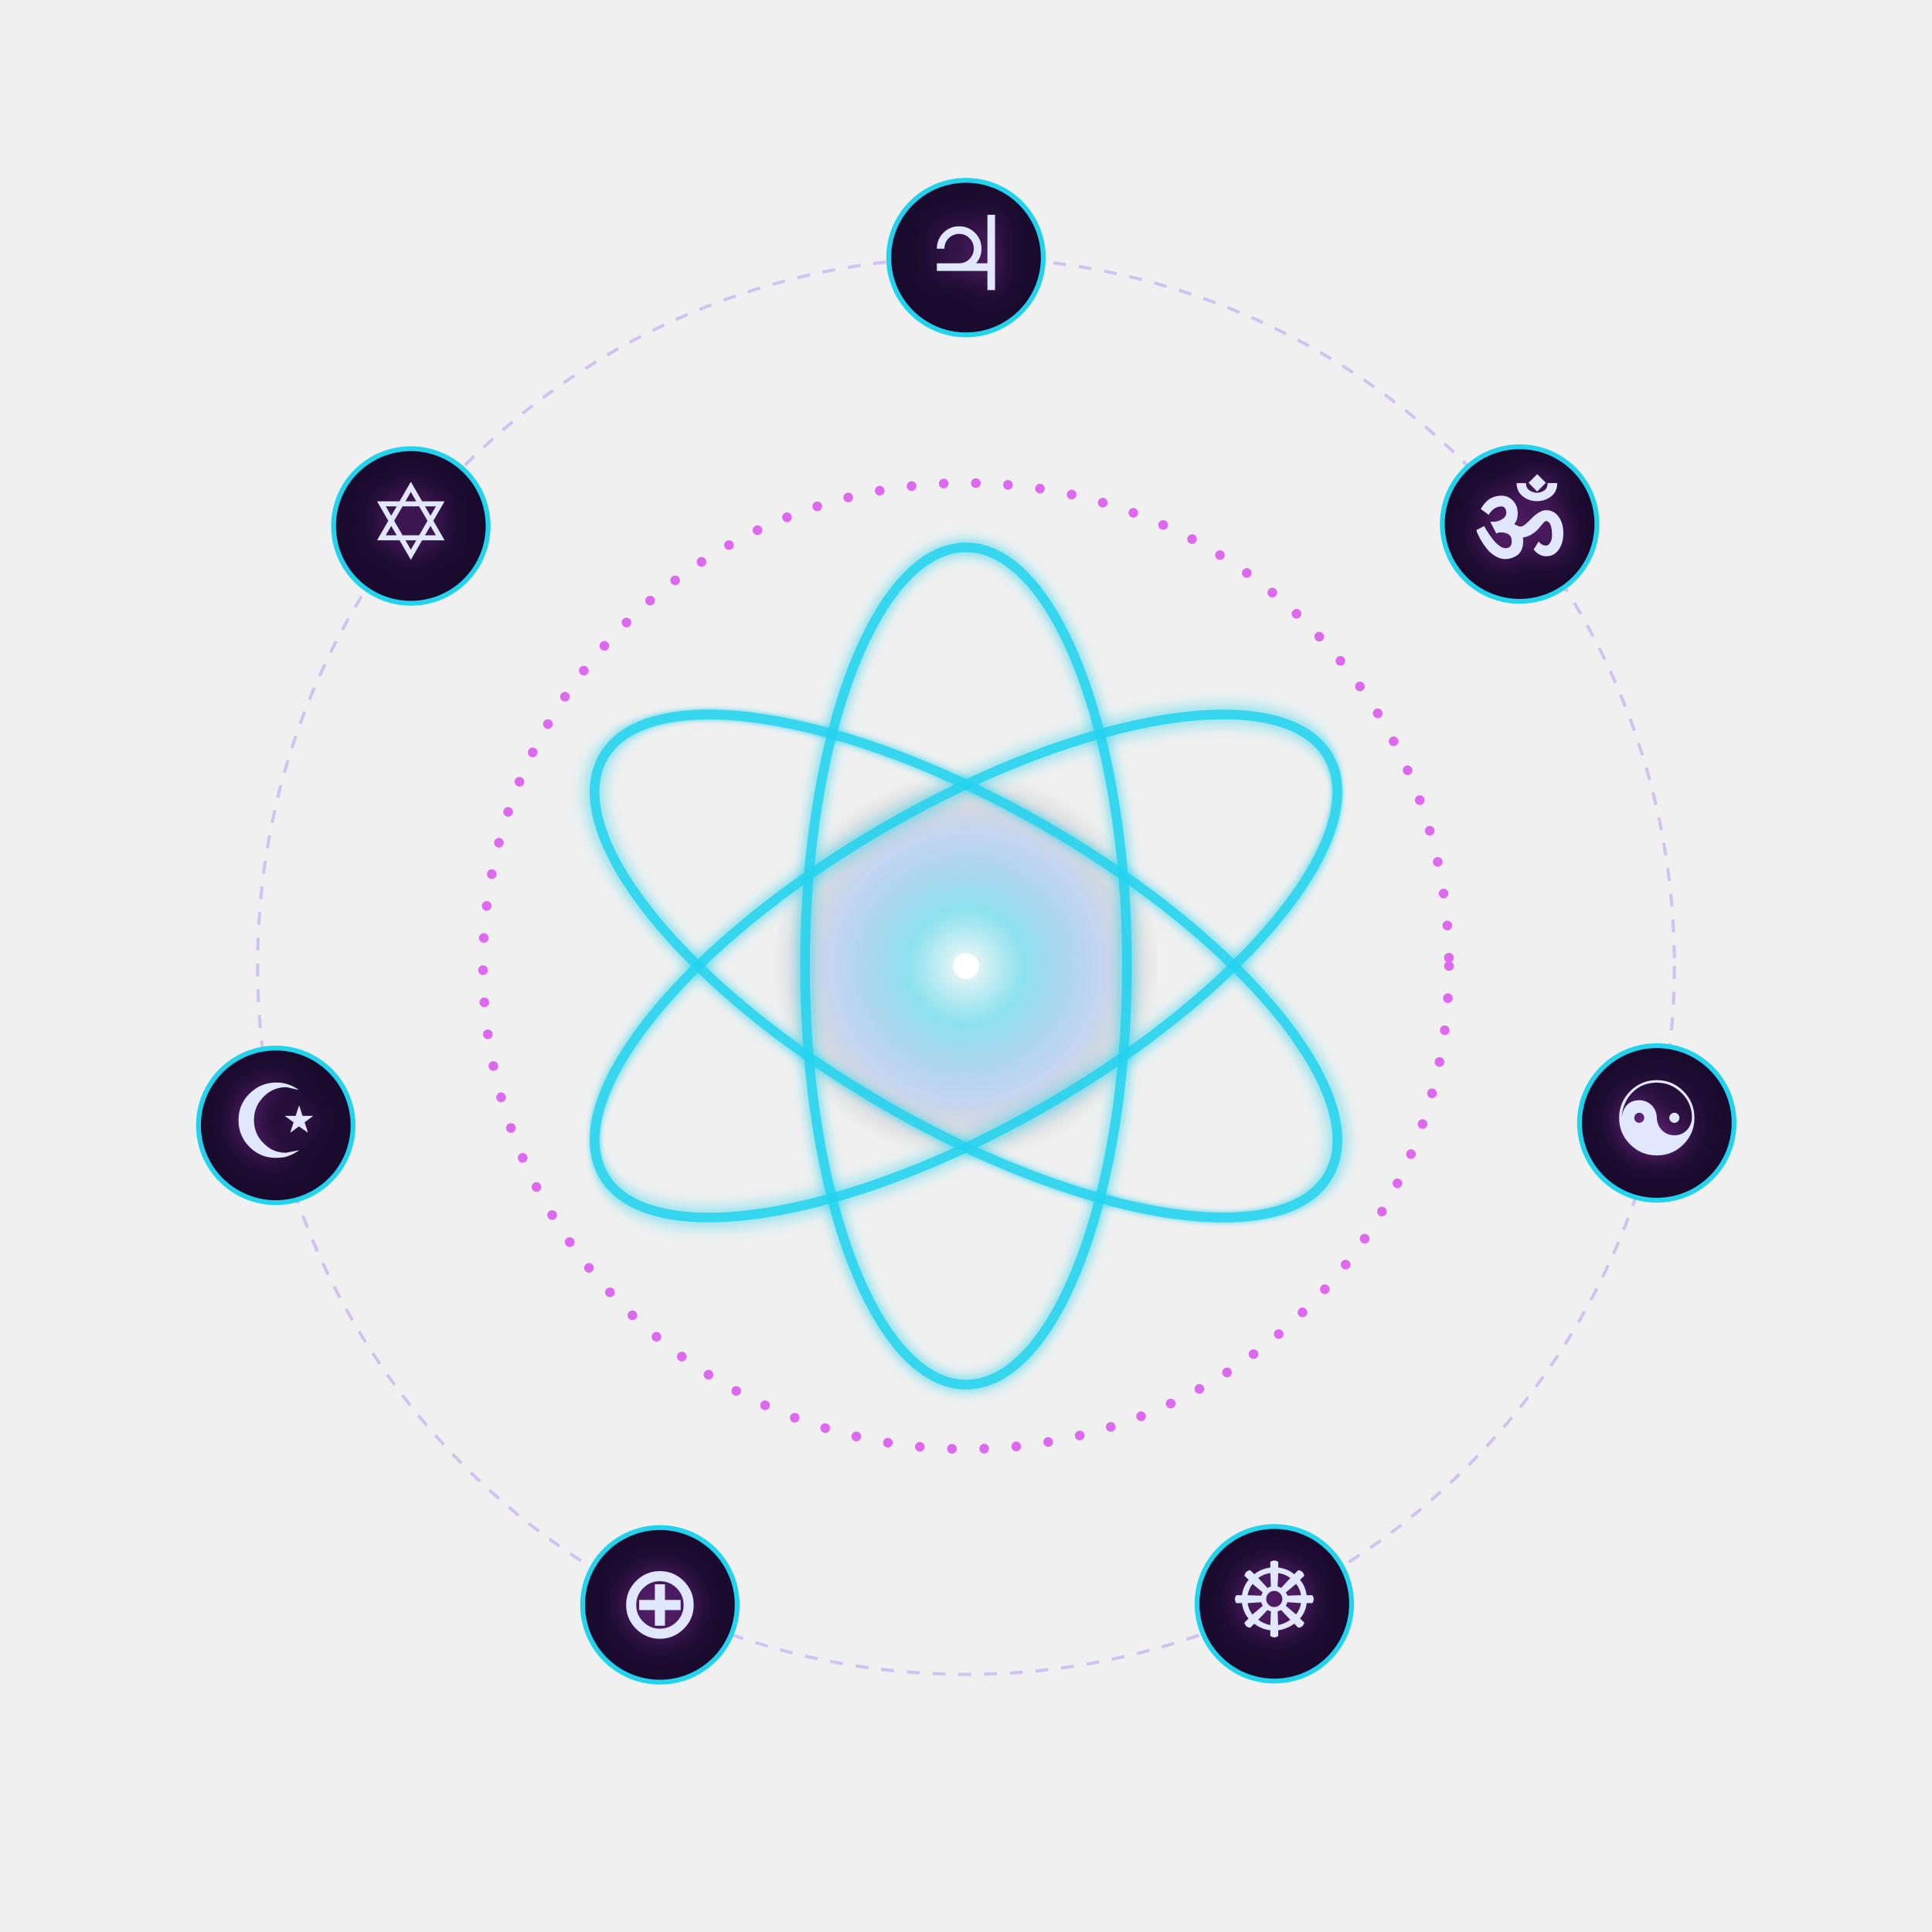
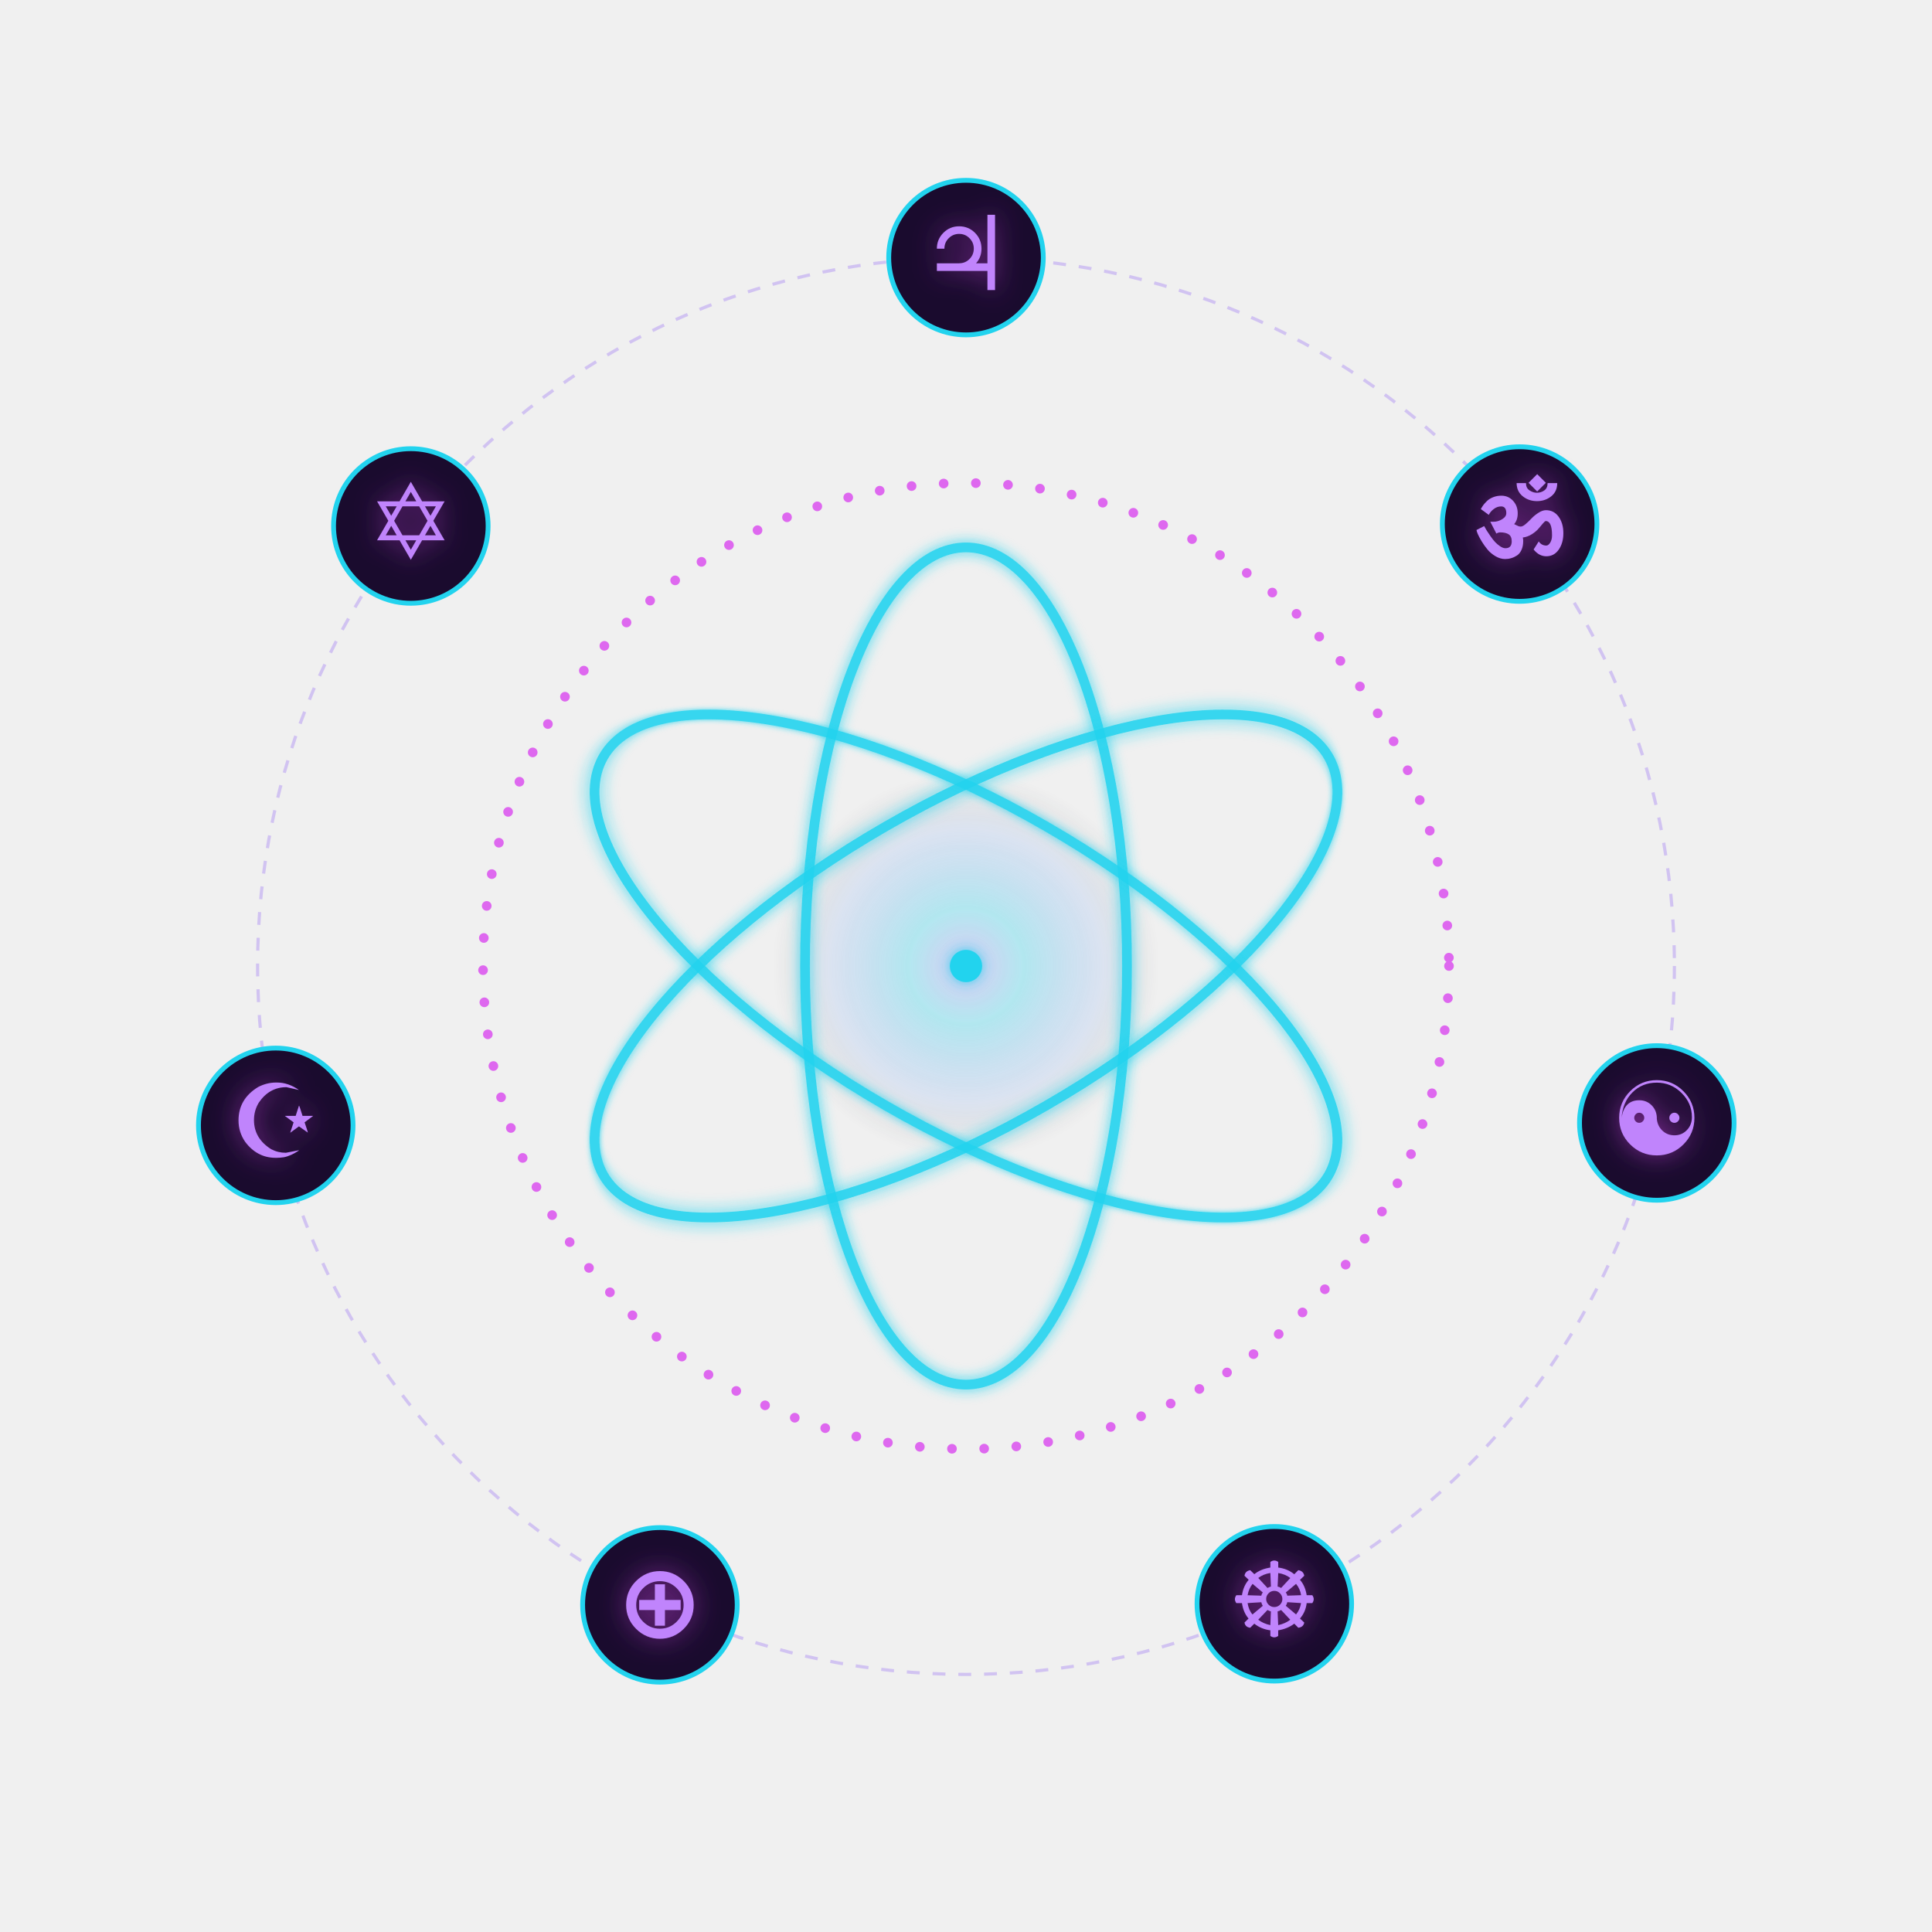
<svg xmlns="http://www.w3.org/2000/svg" width="600" height="600" viewBox="0 0 600 600" fill="none">
  <defs>
    <radialGradient id="ai-core-glow" cx="50%" cy="50%" r="50%" fx="50%" fy="50%">
-       <stop offset="0%" stop-color="#ffffff" stop-opacity="0.9" />
-       <stop offset="30%" stop-color="#22d3ee" stop-opacity="0.8" />
-       <stop offset="70%" stop-color="#3b82f6" stop-opacity="0.4" />
+       <stop offset="0%" stop-color="#c084fc" stop-opacity="0.6" />
+       <stop offset="30%" stop-color="#22d3ee" stop-opacity="0.5" />
+       <stop offset="70%" stop-color="#3b82f6" stop-opacity="0.2" />
      <stop offset="100%" stop-color="#000000" stop-opacity="0" />
    </radialGradient>
    <filter id="text-glow" x="-50%" y="-50%" width="200%" height="200%">
      <feGaussianBlur stdDeviation="4" result="blur" />
      <feComposite in="SourceGraphic" in2="blur" operator="over" />
    </filter>
    <filter id="orbit-glow" x="-50%" y="-50%" width="200%" height="200%">
      <feGaussianBlur stdDeviation="2" result="blur" />
      <feComposite in="SourceGraphic" in2="blur" operator="over" />
    </filter>
    <style>
             .astro-symbol { 
                 font-family: 'Arial Unicode MS', 'Segoe UI Symbol', sans-serif; 
                 font-size: 32px; 
-                  fill: #e0e7ff; 
+                  fill: #c084fc; /* Tinted Purple/Indigo */
                 text-anchor: middle; 
                 dominant-baseline: middle; 
                 font-weight: bold;
                 filter: drop-shadow(0 0 4px rgba(217,70,239,0.5));
             }
             .ai-text {
                 font-family: 'Verdana', 'Arial', sans-serif;
                 font-size: 80px;
                 font-weight: 900;
                 fill: white;
                 text-anchor: middle;
                 dominant-baseline: middle;
             }
        </style>
  </defs>
  <g transform="translate(300, 300)">
    <g>
      <animateTransform attributeName="transform" type="scale" values="0.98;1.02;0.98" dur="3s" repeatCount="indefinite" ease="ease-in-out" />
      <circle r="60" fill="url(#ai-core-glow)" opacity="0.6" />
    </g>
    <g>
      <animateTransform attributeName="transform" type="rotate" from="0" to="360" dur="20s" repeatCount="indefinite" ease="linear" />
      <ellipse cx="0" cy="0" rx="50" ry="130" stroke="#22d3ee" stroke-width="3" fill="none" transform="rotate(0)" filter="url(#orbit-glow)" opacity="0.9" />
      <ellipse cx="0" cy="0" rx="50" ry="130" stroke="#22d3ee" stroke-width="3" fill="none" transform="rotate(60)" filter="url(#orbit-glow)" opacity="0.9" />
      <ellipse cx="0" cy="0" rx="50" ry="130" stroke="#22d3ee" stroke-width="3" fill="none" transform="rotate(120)" filter="url(#orbit-glow)" opacity="0.9" />
-       <circle r="4" fill="#fff">
+       <circle r="5" fill="#22d3ee" filter="url(#orbit-glow)">
        <animateMotion dur="4s" repeatCount="indefinite" path="M0 0" />
      </circle>
    </g>
    <g>
      <circle r="150" stroke="#d946ef" stroke-width="3" stroke-dasharray="0 10" stroke-linecap="round" opacity="0.8">
        <animateTransform attributeName="transform" type="rotate" from="360" to="0" dur="60s" repeatCount="indefinite" ease="linear" />
      </circle>
    </g>
    <g>
      <animateTransform attributeName="transform" type="rotate" from="360" to="0" dur="50s" repeatCount="indefinite" ease="linear" />
      <circle r="220" stroke="#8b5cf6" stroke-width="1" stroke-dasharray="4 4" opacity="0.3" />
      <g transform="translate(0, -220)">
        <circle r="24" fill="#1a0b2e" stroke="#22d3ee" stroke-width="1.5" />
        <text class="astro-symbol" dy="1">♃</text>
      </g>
      <g transform="rotate(51.4) translate(0, -220) rotate(-51.4)">
        <circle r="24" fill="#1a0b2e" stroke="#22d3ee" stroke-width="1.5" />
        <text class="astro-symbol" dy="1">ॐ</text>
      </g>
      <g transform="rotate(102.8) translate(0, -220) rotate(-102.8)">
        <circle r="24" fill="#1a0b2e" stroke="#22d3ee" stroke-width="1.5" />
        <text class="astro-symbol" dy="1">☯</text>
      </g>
      <g transform="rotate(154.2) translate(0, -220) rotate(-154.2)">
        <circle r="24" fill="#1a0b2e" stroke="#22d3ee" stroke-width="1.5" />
        <text class="astro-symbol" dy="1">☸</text>
      </g>
      <g transform="rotate(205.6) translate(0, -220) rotate(-205.6)">
        <circle r="24" fill="#1a0b2e" stroke="#22d3ee" stroke-width="1.5" />
        <text class="astro-symbol" dy="1">⊕</text>
      </g>
      <g transform="rotate(257) translate(0, -220) rotate(-257)">
        <circle r="24" fill="#1a0b2e" stroke="#22d3ee" stroke-width="1.5" />
        <text class="astro-symbol" dy="1">☪</text>
      </g>
      <g transform="rotate(308.4) translate(0, -220) rotate(-308.4)">
        <circle r="24" fill="#1a0b2e" stroke="#22d3ee" stroke-width="1.5" />
        <text class="astro-symbol" dy="1">✡</text>
      </g>
    </g>
  </g>
</svg>
